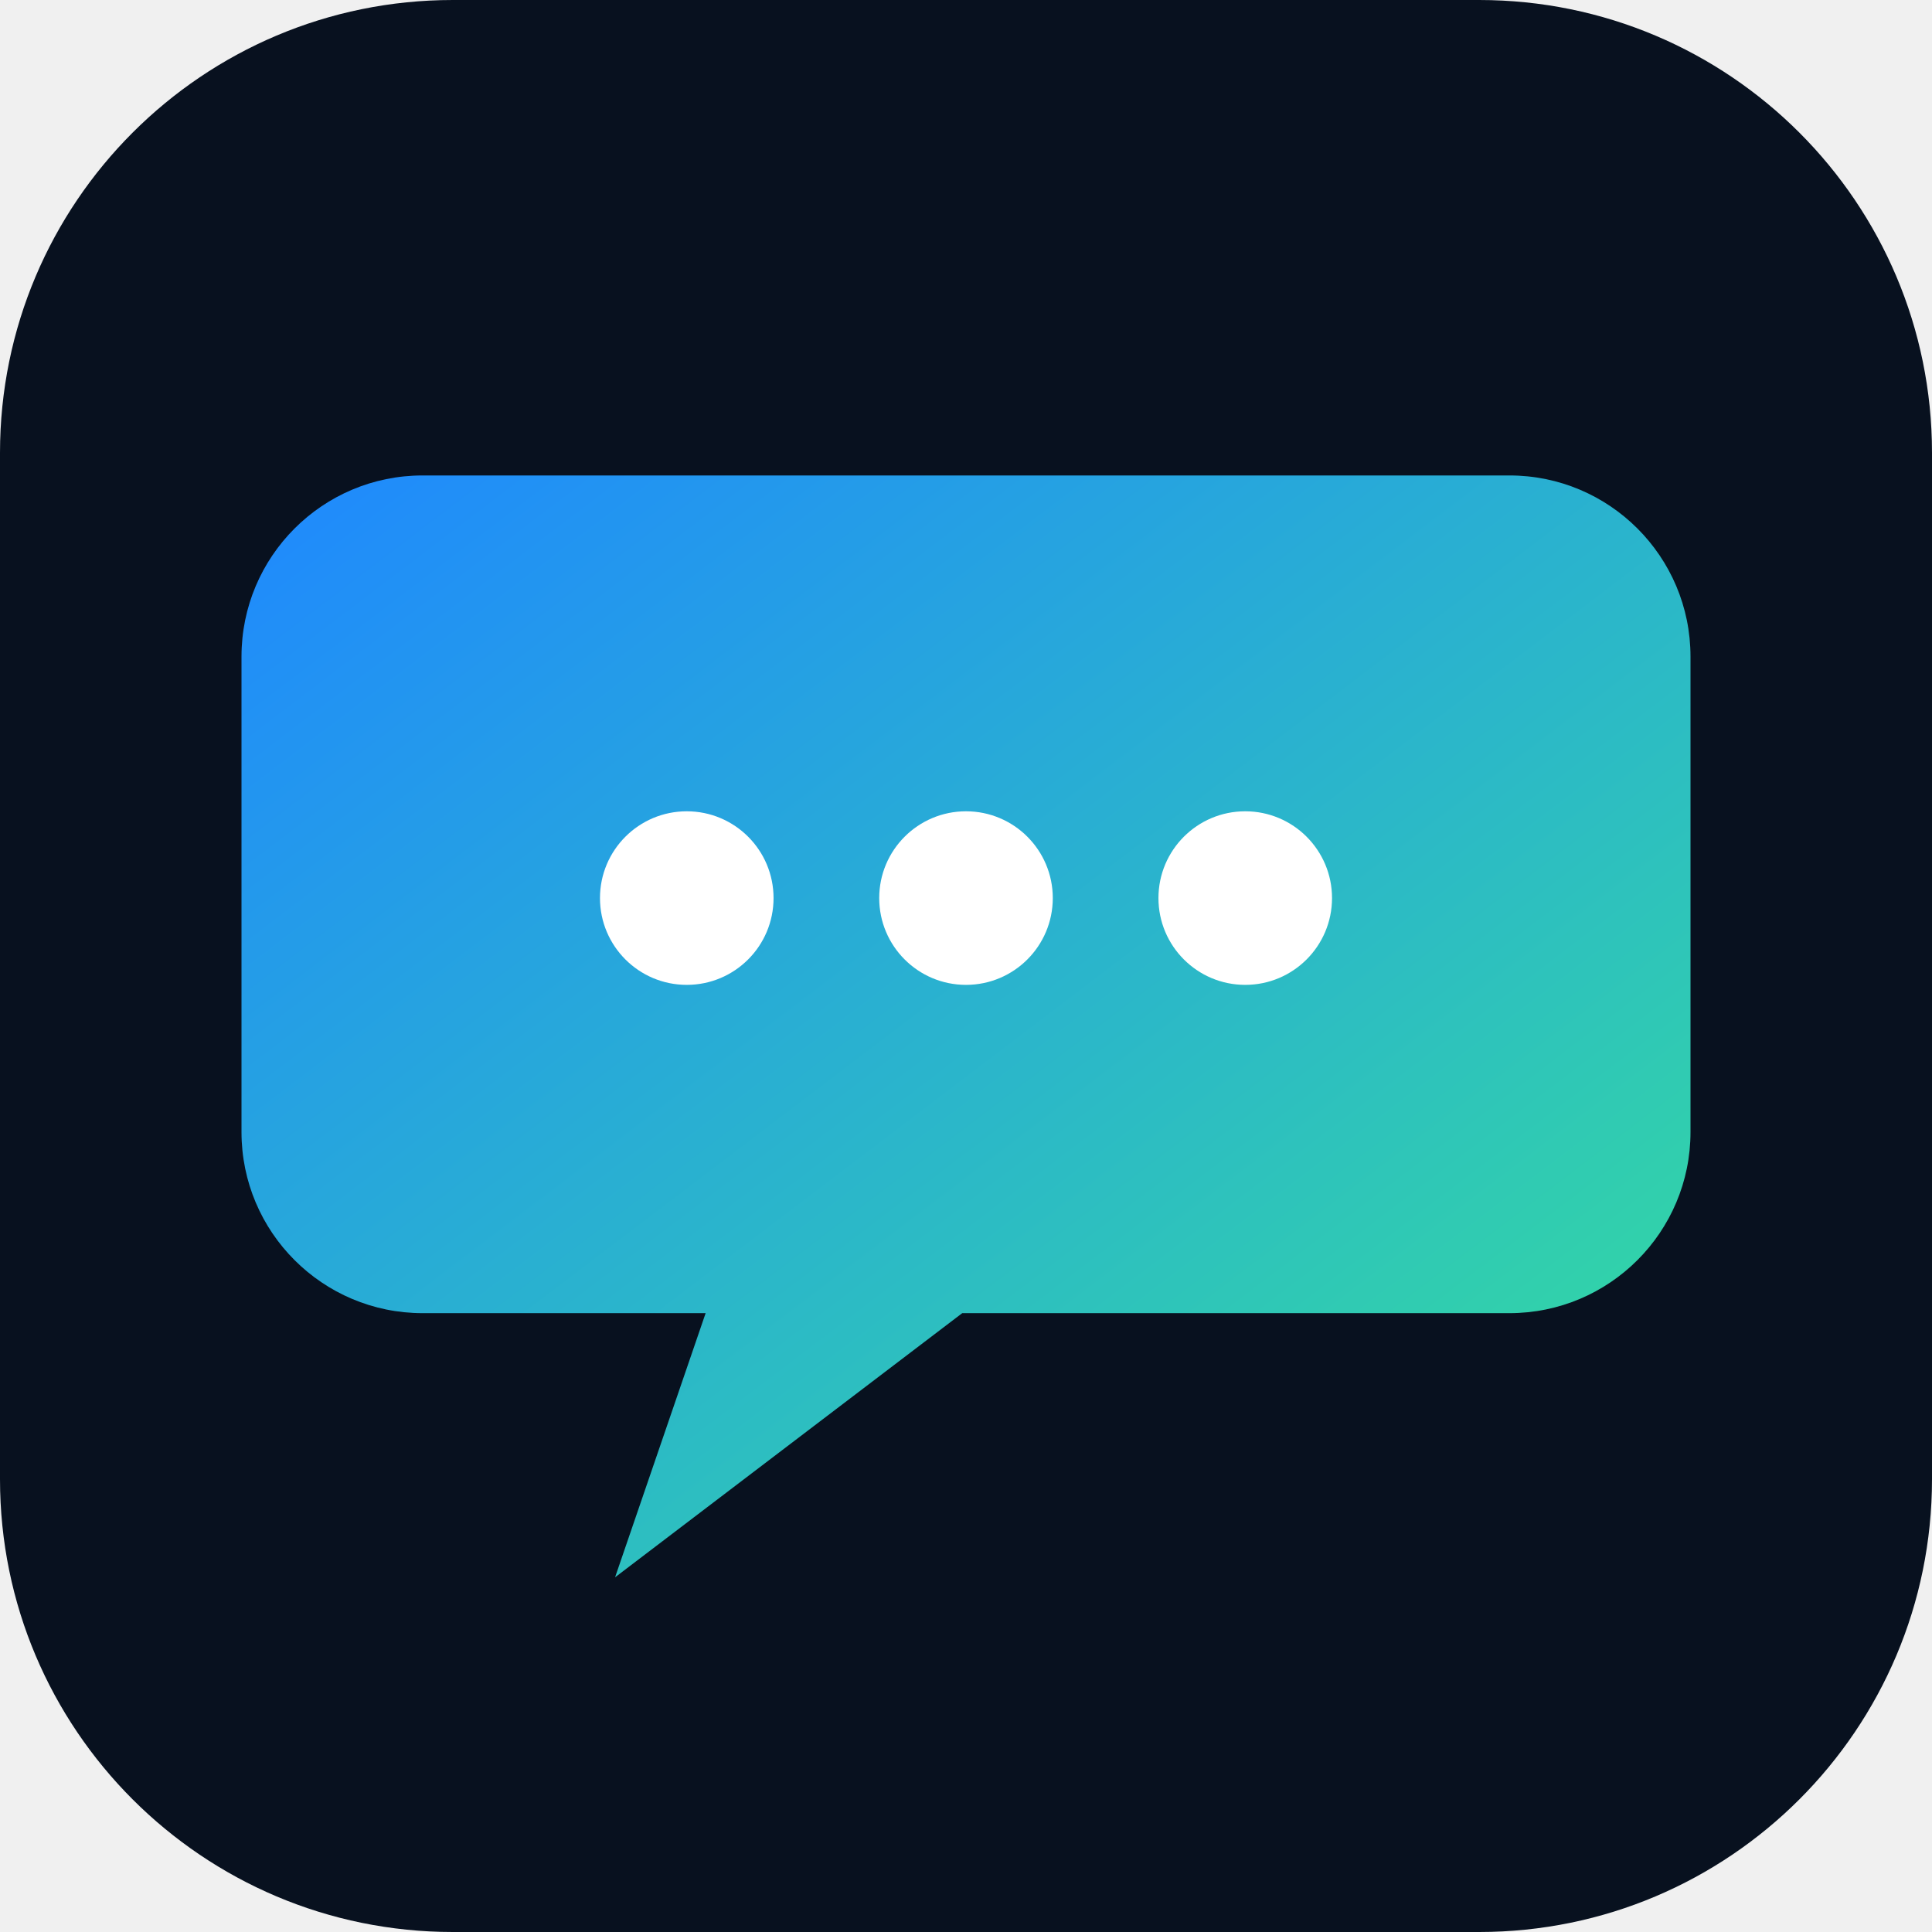
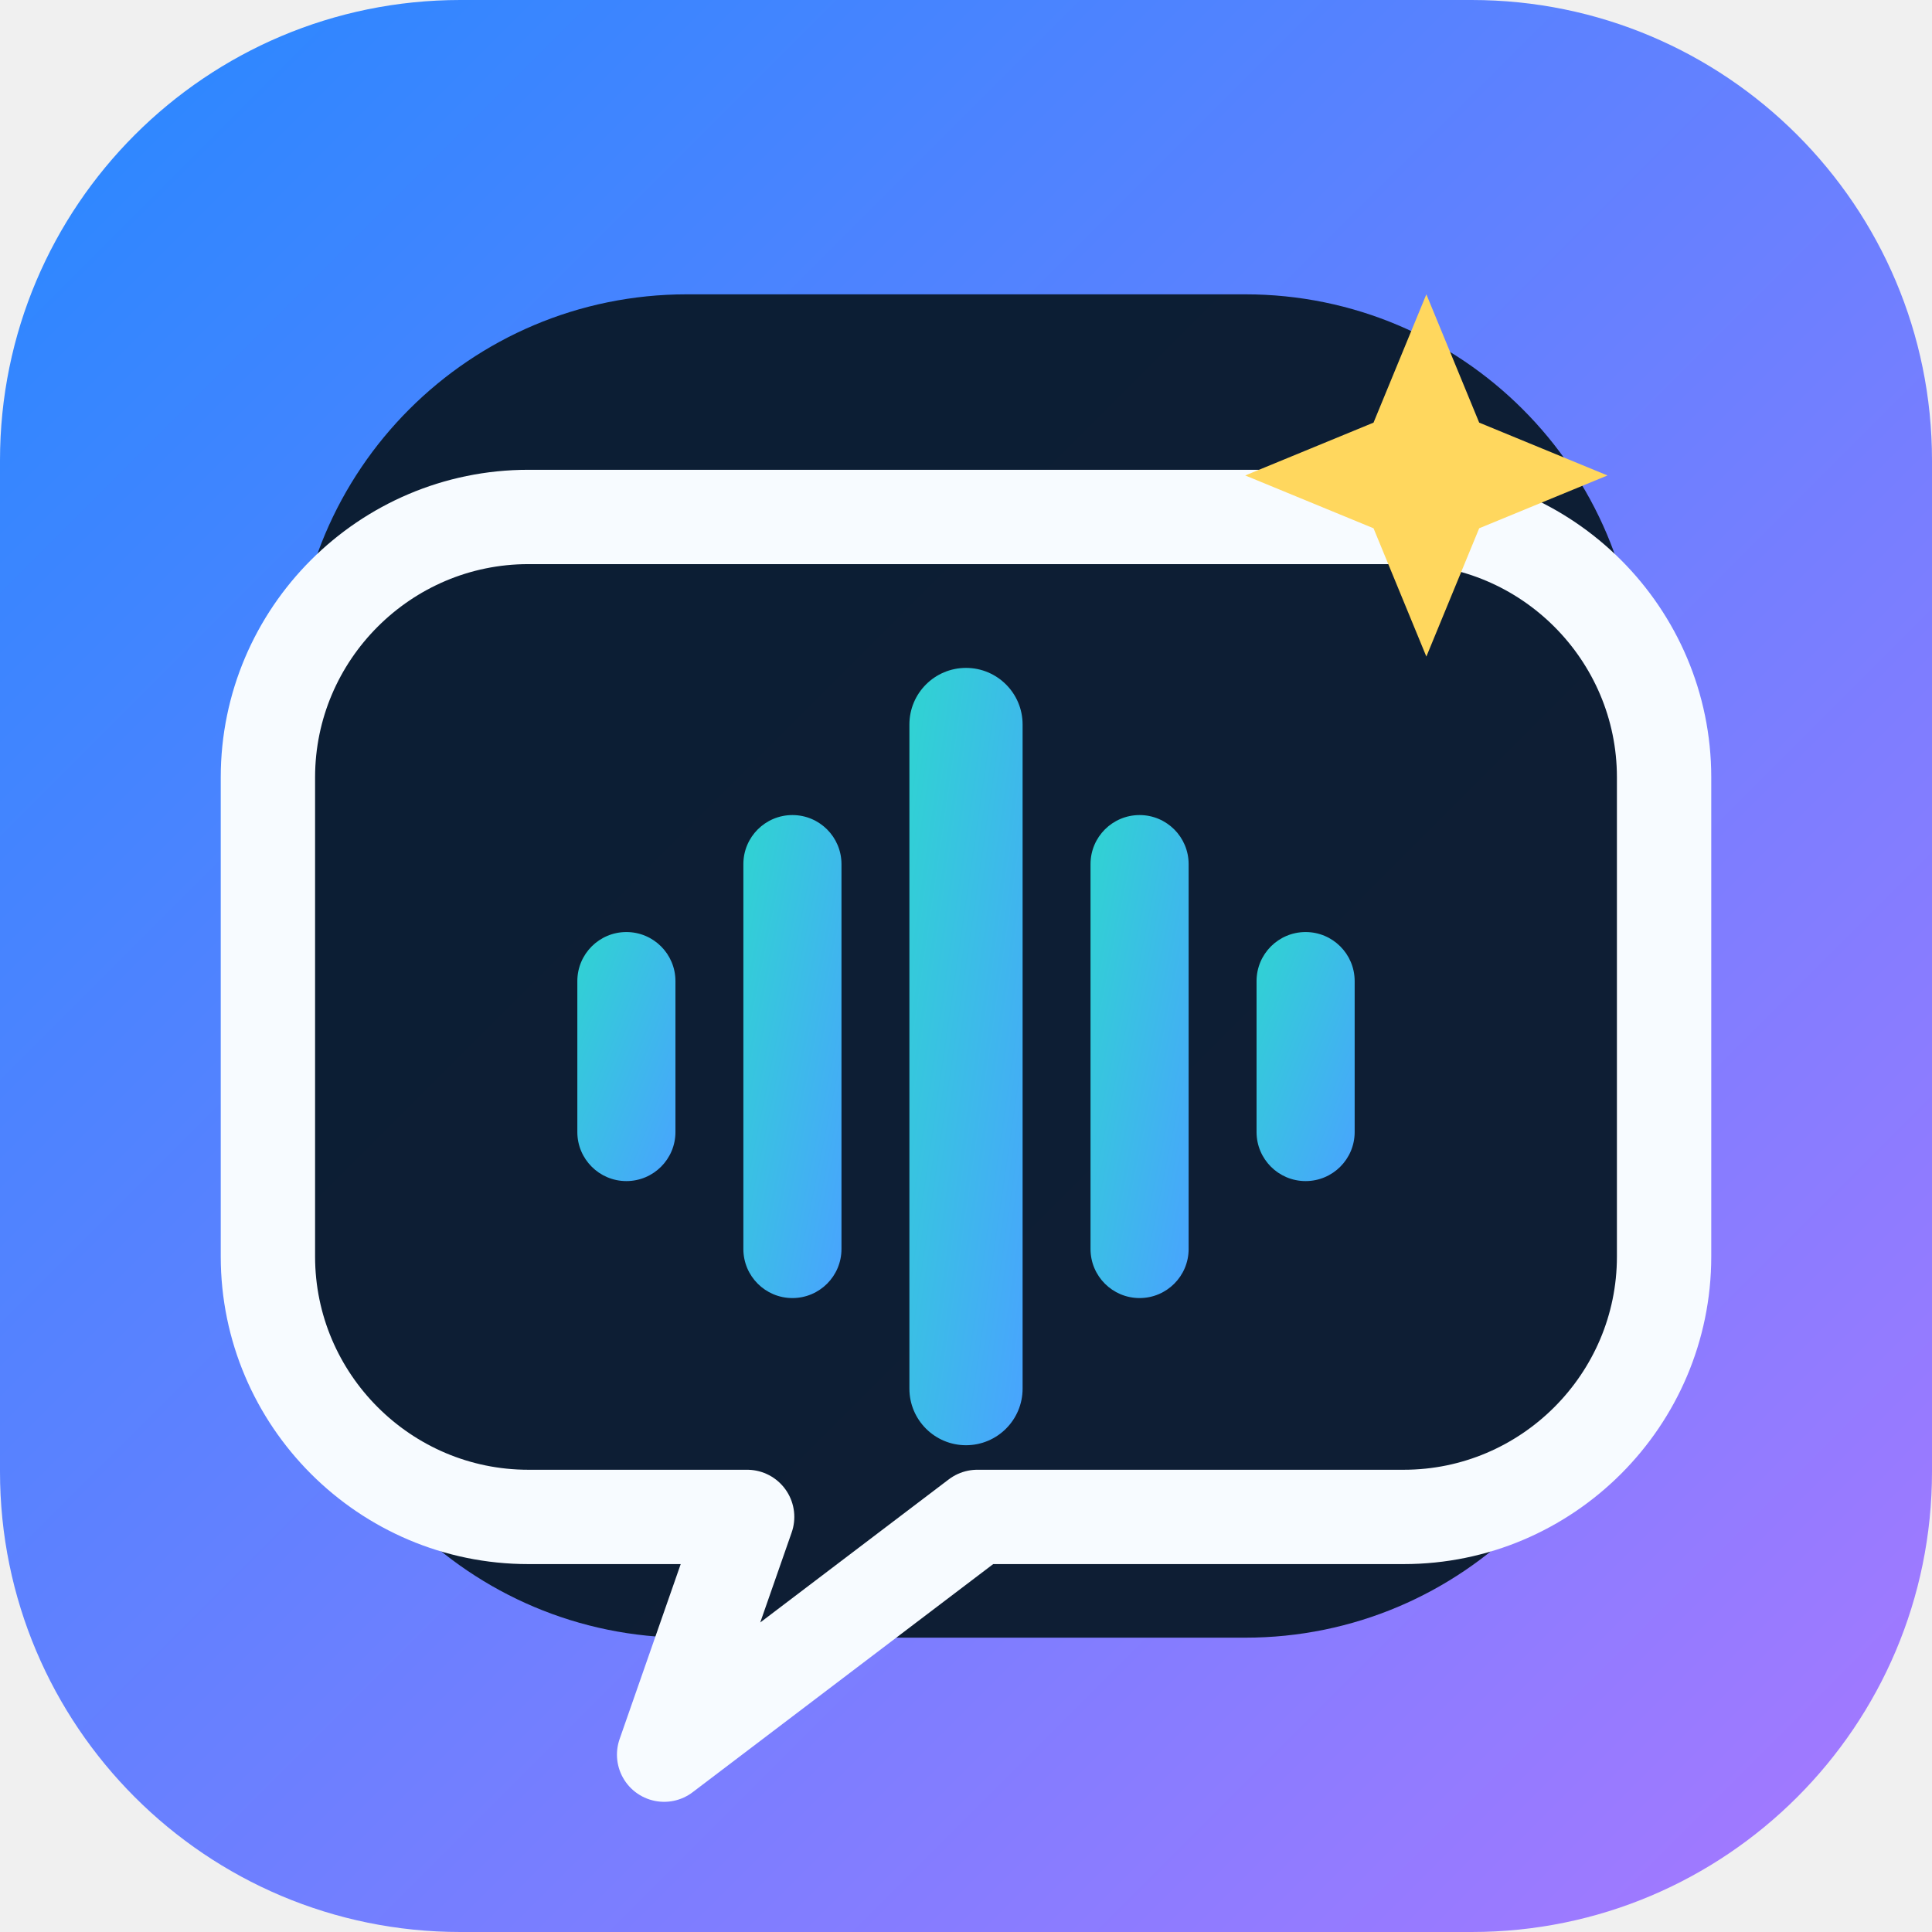
- <svg xmlns="http://www.w3.org/2000/svg" viewBox="0 0 512 512">
+ <svg xmlns="http://www.w3.org/2000/svg" viewBox="0 0 512 512" role="img" aria-labelledby="title">
  <defs>
-     <linearGradient id="g" x1="0" y1="0" x2="1" y2="1">
-       <stop stop-color="#1f88ff" />
-       <stop offset="1" stop-color="#35df9b" />
+     <linearGradient id="bg" x1="0" y1="0" x2="1" y2="1">
+       <stop stop-color="#2688ff" />
+       <stop offset="1" stop-color="#a978ff" />
+     </linearGradient>
+     <linearGradient id="wave" x1="0" y1="0" x2="1" y2="1">
+       <stop stop-color="#2fd4d1" />
+       <stop offset="1" stop-color="#49a3ff" />
    </linearGradient>
  </defs>
-   <rect width="512" height="512" rx="120" fill="#08111f" />
-   <path d="M112 126h288a48 48 0 0 1 48 48v126a48 48 0 0 1-48 48H255l-92 70 24-70h-75a48 48 0 0 1-48-48V174a48 48 0 0 1 48-48Z" fill="url(#g)" />
-   <circle cx="182" cy="238" r="23" fill="#fff" />
-   <circle cx="256" cy="238" r="23" fill="#fff" />
-   <circle cx="330" cy="238" r="23" fill="#fff" />
+   <rect width="512" height="512" rx="122" fill="url(#bg)" />
+   <rect x="78" y="78" width="356" height="356" rx="104" fill="#091a2c" opacity=".96" />
+   <path d="M140 137h232c38 0 69 31 69 69v127c0 38-31 69-69 69H259l-83 63 22-63h-58c-38 0-69-31-69-69V206c0-38 31-69 69-69Z" fill="none" stroke="#f7fbff" stroke-width="25" stroke-linejoin="round" />
+   <g fill="url(#wave)">
+     <rect x="153" y="247" width="26" height="66" rx="13" />
+     <rect x="197" y="216" width="26" height="128" rx="13" />
+     <rect x="241" y="177" width="30" height="206" rx="15" />
+     <rect x="289" y="216" width="26" height="128" rx="13" />
+     <rect x="333" y="247" width="26" height="66" rx="13" />
+   </g>
+   <path d="m378 78 14 34 34 14-34 14-14 34-14-34-34-14 34-14 14-34Z" fill="#ffd75e" />
</svg>
